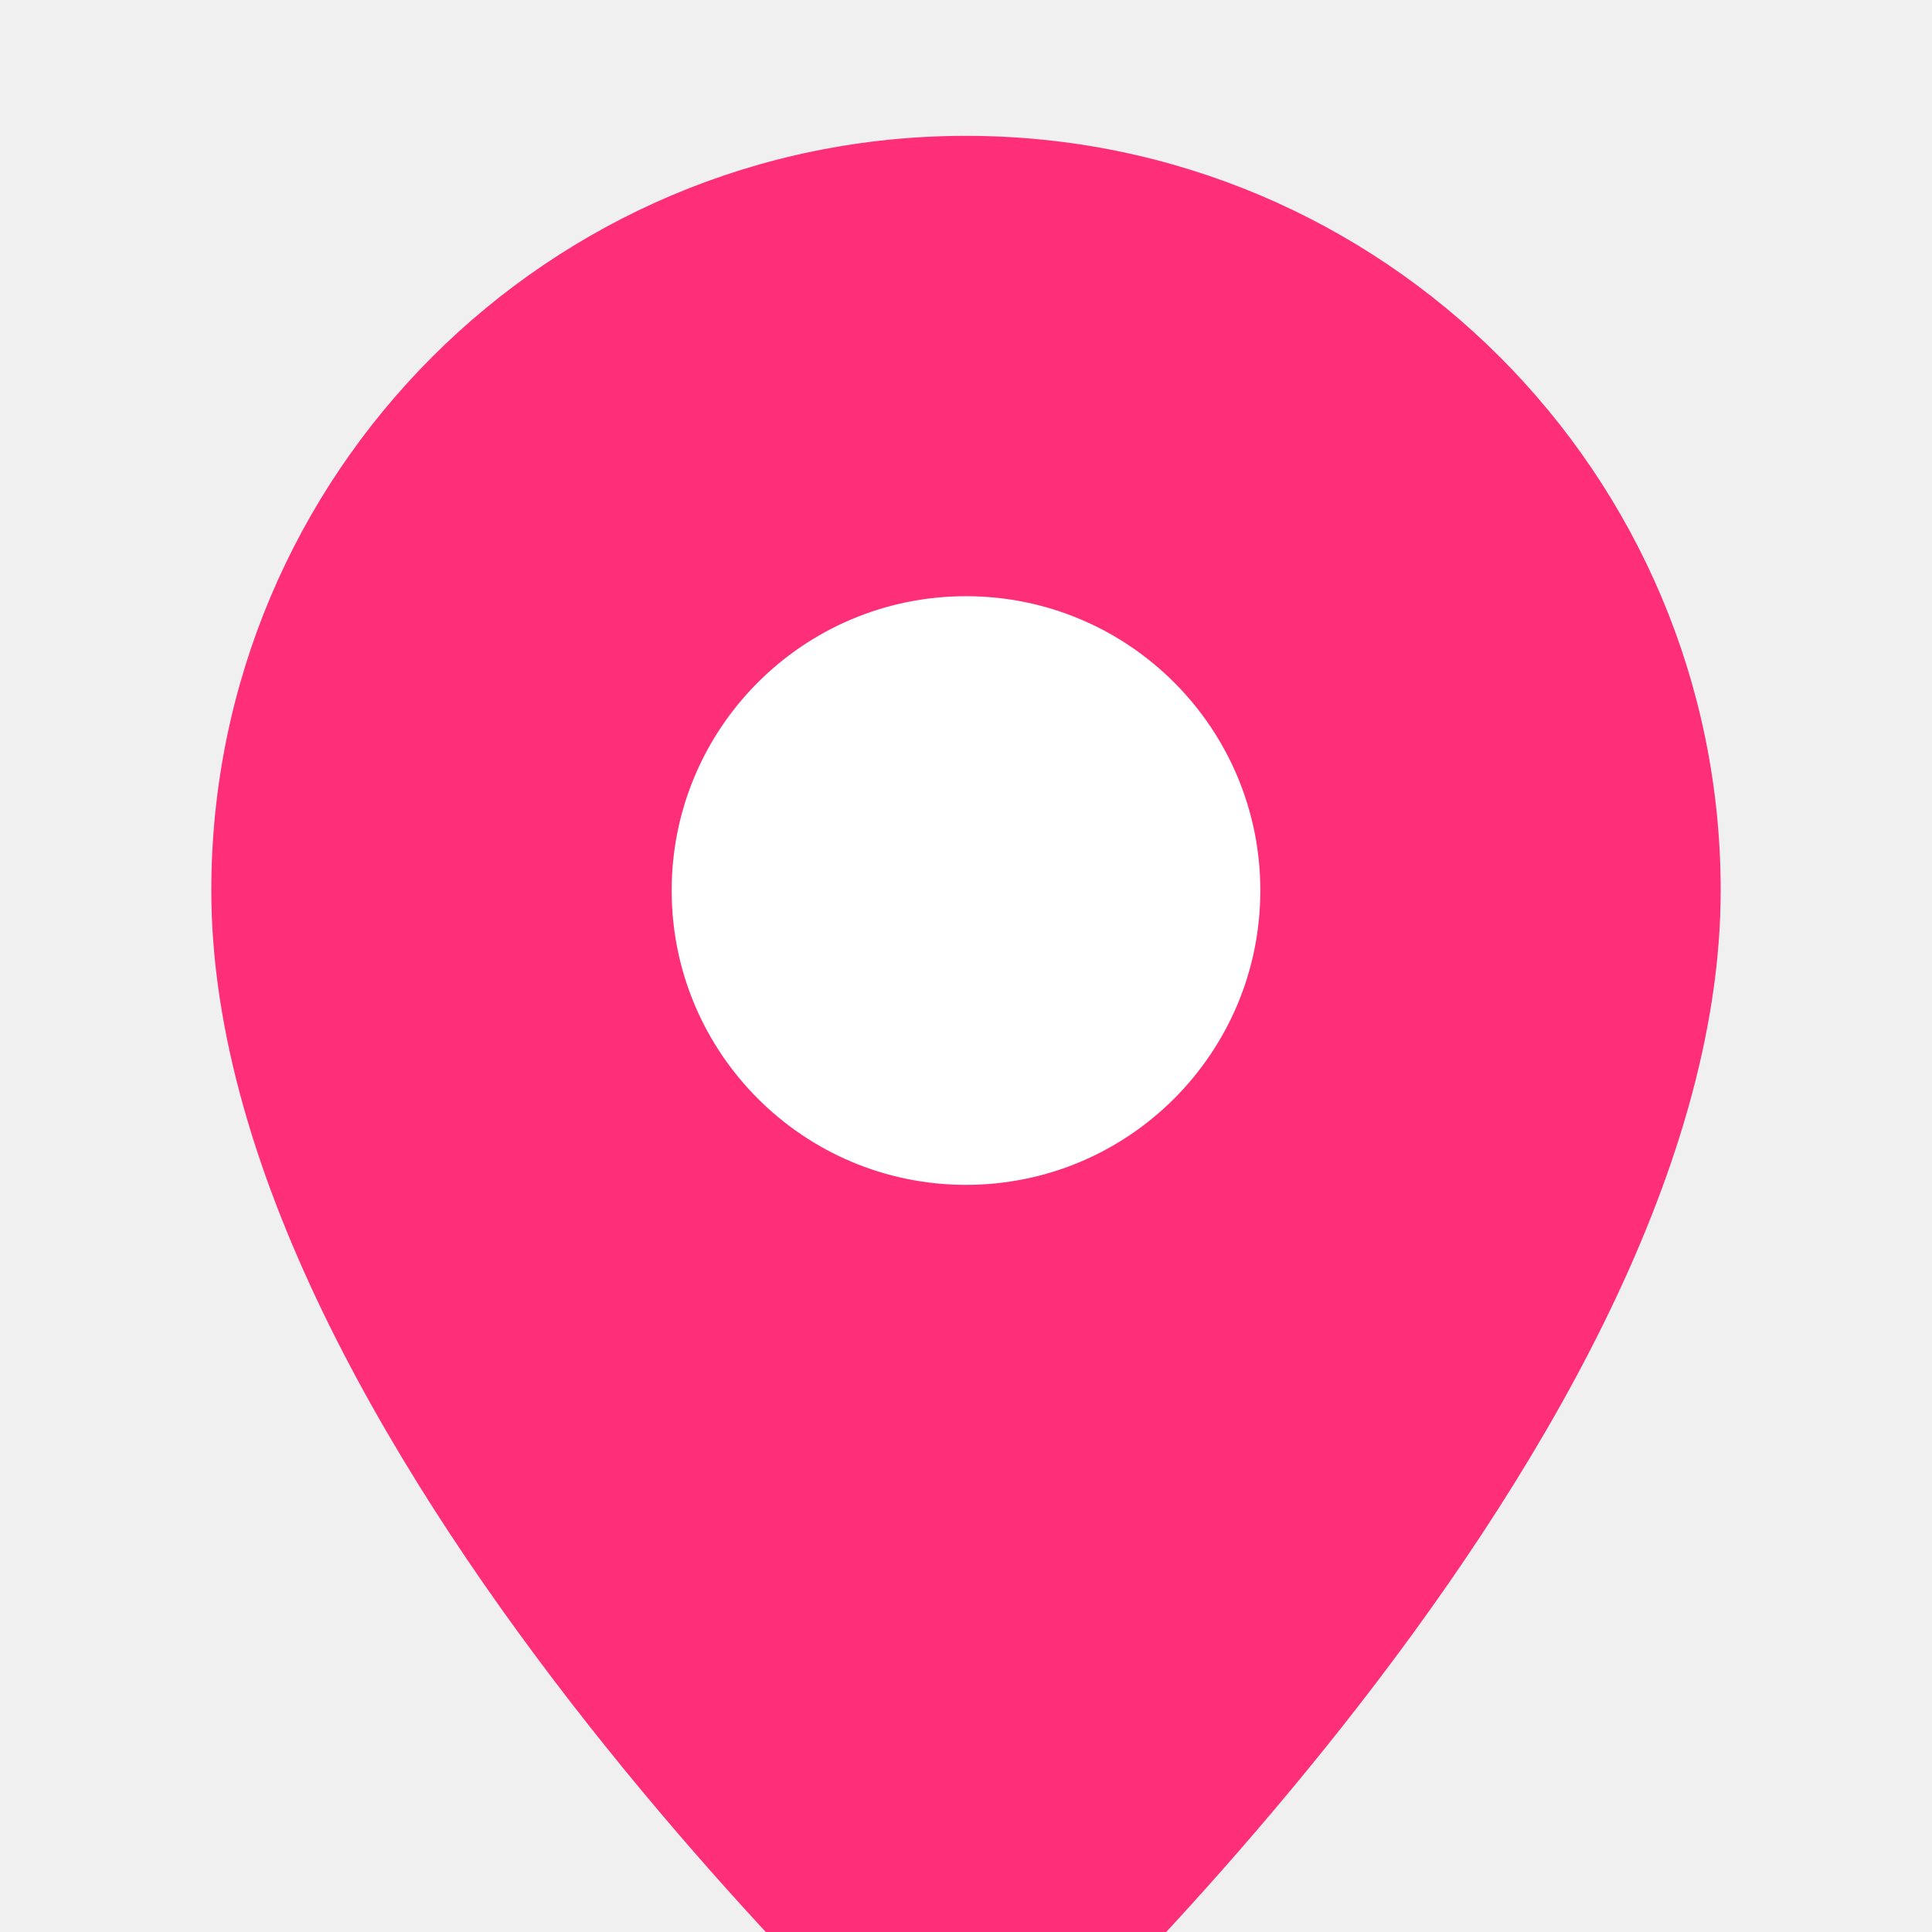
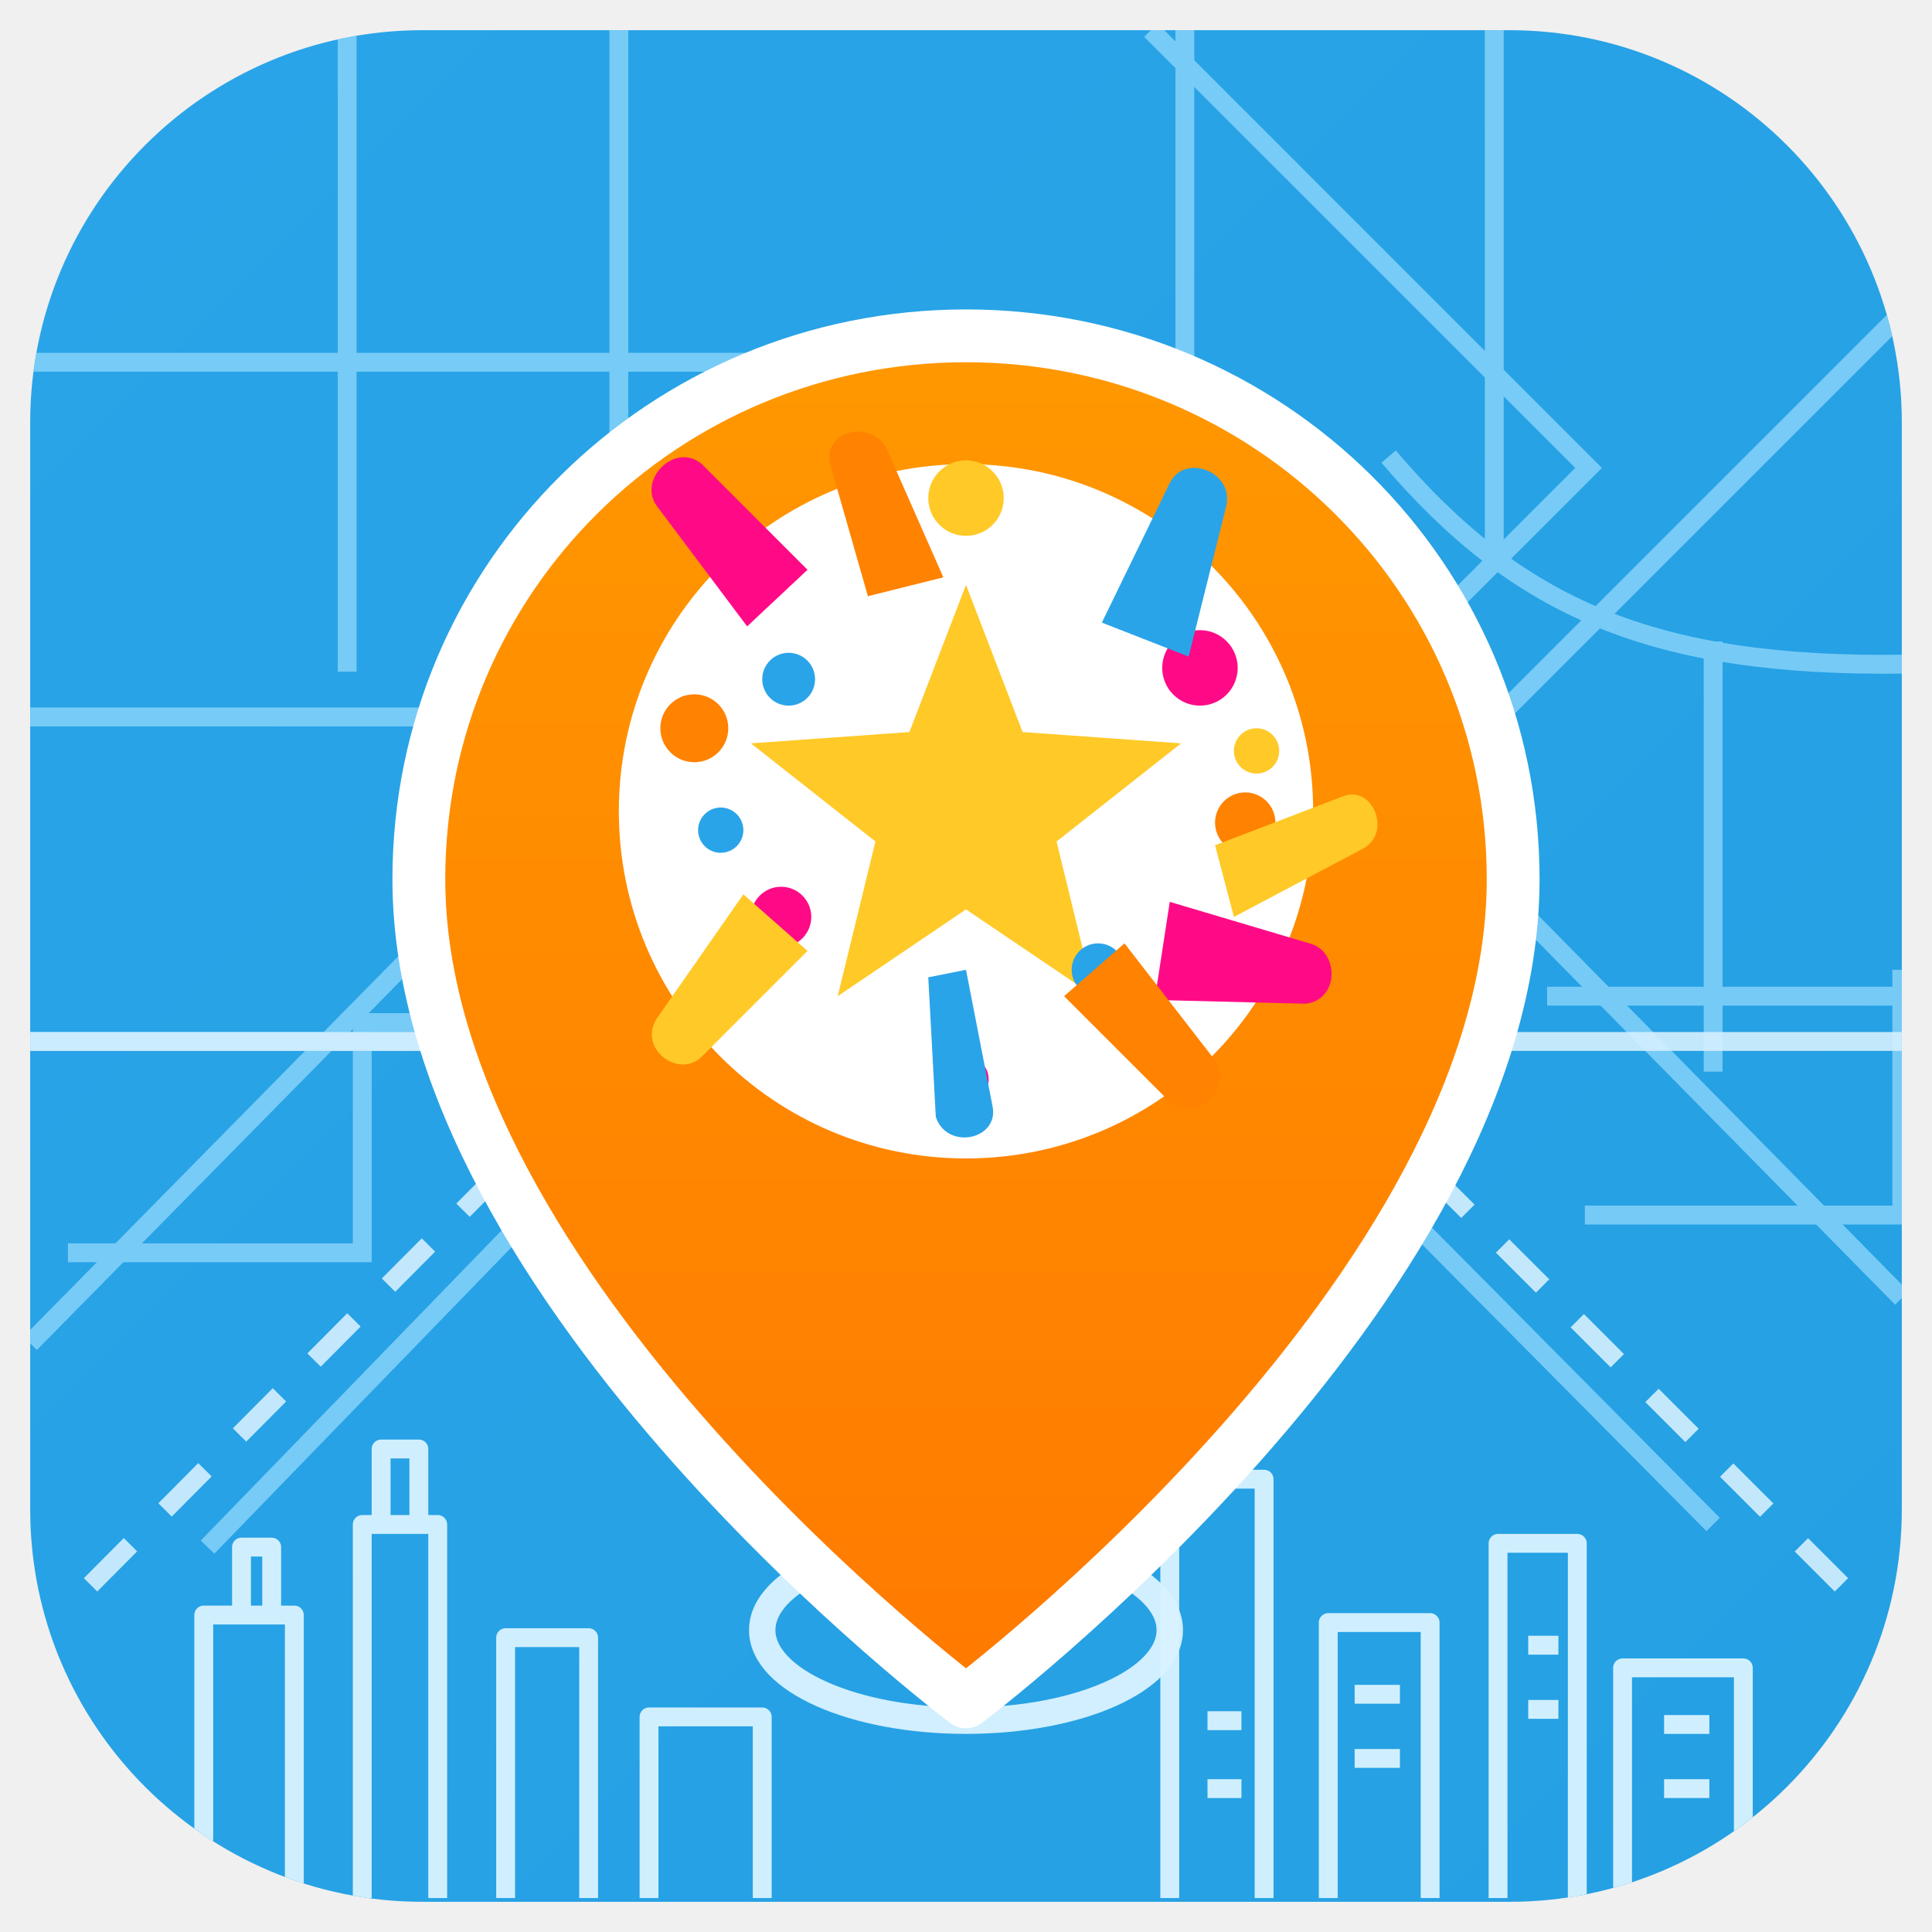
<svg xmlns="http://www.w3.org/2000/svg" viewBox="0 0 512 512" role="img" aria-labelledby="title desc">
-   <path d="M256 36C145.5 36 56 125.5 56 236c0 151.2 200 329 200 329s200-177.8 200-329C456 125.5 366.5 36 256 36z" fill="#ff2e78" />
-   <circle cx="256" cy="236" r="78" fill="#fff" />
+   <defs>
+     <linearGradient id="bg" x1="0" y1="0" x2="1" y2="1">
+       <stop offset="0" stop-color="#2aa4e8" />
+       <stop offset="1" stop-color="#24a0e3" />
+     </linearGradient>
+     <linearGradient id="pin" x1="0" y1="0" x2="0" y2="1">
+       <stop offset="0" stop-color="#ff9800" />
+       <stop offset="1" stop-color="#ff7a00" />
+     </linearGradient>
+     <clipPath id="tile">
+       <rect x="8" y="8" width="496" height="496" rx="104" />
+     </clipPath>
+   </defs>
+   <g clip-path="url(#tile)">
+     <rect x="8" y="8" width="496" height="496" rx="104" fill="url(#bg)" />
+     <g fill="none" stroke="#8dd6fb" stroke-width="5" opacity=".78">
+       <path d="M8 96h210M8 190h160M8 276h205M314 8v162M396 8v142M454 170v114M92 8v170M164 8v128" />
+       <path d="M305 8l116 116-92 92M505 82l-132 132M505 176c-67 1-103-15-137-55" />
+       <path d="M8 356l132-134M55 410l161-166M504 344L376 214M454 404L330 279" />
+       <path d="M18 332h78v-61h68M410 264h94M420 322h84v-65" />
+     </g>
+     <g fill="none" stroke="#d4efff" stroke-width="5" opacity=".9">
+       <path d="M24 420l170-171" stroke-dasharray="15 13" />
+       <path d="M488 420L330 262" stroke-dasharray="15 13" />
+       <path d="M8 276h186M319 276h185" />
+     </g>
+     <g fill="none" stroke="#d8f2ff" stroke-width="5" stroke-linejoin="round" opacity=".95">
+       <path d="M54 503v-75h24v75M64 428v-18h8v18M96 503v-99h20v99M101 404v-20h10v20" />
+       <path d="M134 503v-69h22v69M172 503v-48h30v48M310 503v-111h25v111M316 392v-26h12v26" />
+       <path d="M352 503v-73h27v73M397 503v-94h21v94M430 503v-61h32v61" />
+       <path d="M320 456h9M320 474h9M359 449h12M359 466h12M405 436h8M405 453h8M441 457h12M441 474h12" />
+     </g>
+     <ellipse cx="256" cy="432" rx="54" ry="24" fill="none" stroke="#d9f2ff" stroke-width="7" opacity=".95" />
+     <path d="M256 89c-80 0-145 64-145 144 0 109 145 218 145 218s145-109 145-218c0-80-65-144-145-144z" fill="url(#pin)" stroke="#fff" stroke-width="14" stroke-linejoin="round" />
+     <circle cx="256" cy="215" r="92" fill="#fff" />
+     <polygon points="256,155 271,194 313,197 280,223 290,264 256,241 222,264 232,223 199,197 241,194" fill="#ffc928" />
+     <g fill="#ff0a86">
+       <circle cx="318" cy="177" r="10" />
+       <circle cx="207" cy="243" r="8" />
+       <circle cx="256" cy="286" r="6" />
+       <path d="M198 166l-24-32c-5-7 5-17 12-11l28 28z" />
+       <path d="M310 239l37 11c8 2 8 15-1 16l-40-1z" />
+     </g>
+     <g fill="#2aa4e8">
+       <circle cx="209" cy="180" r="7" />
+       <circle cx="291" cy="257" r="7" />
+       <circle cx="191" cy="220" r="6" />
+       <path d="M292 165l18-37c4-8 17-3 15 6l-10 40z" />
+       <path d="M256 257l7 36c2 9-12 12-15 3l-2-37z" />
+     </g>
+     <g fill="#ff8200">
+       <circle cx="330" cy="218" r="8" />
+       <circle cx="184" cy="193" r="9" />
+       <path d="M230 158l-10-35c-2-9 11-12 15-4l15 34z" />
+       <path d="M298 250l24 31c5 7-5 17-12 11l-28-28z" />
+     </g>
+     <g fill="#ffc928">
+       <circle cx="256" cy="132" r="10" />
+       <circle cx="333" cy="199" r="6" />
+       <path d="M214 252l-28 28c-6 6-17-2-12-10l23-33z" />
+       <path d="M322 224l34-13c8-3 13 10 5 14l-34 18z" />
+     </g>
+   </g>
</svg>
